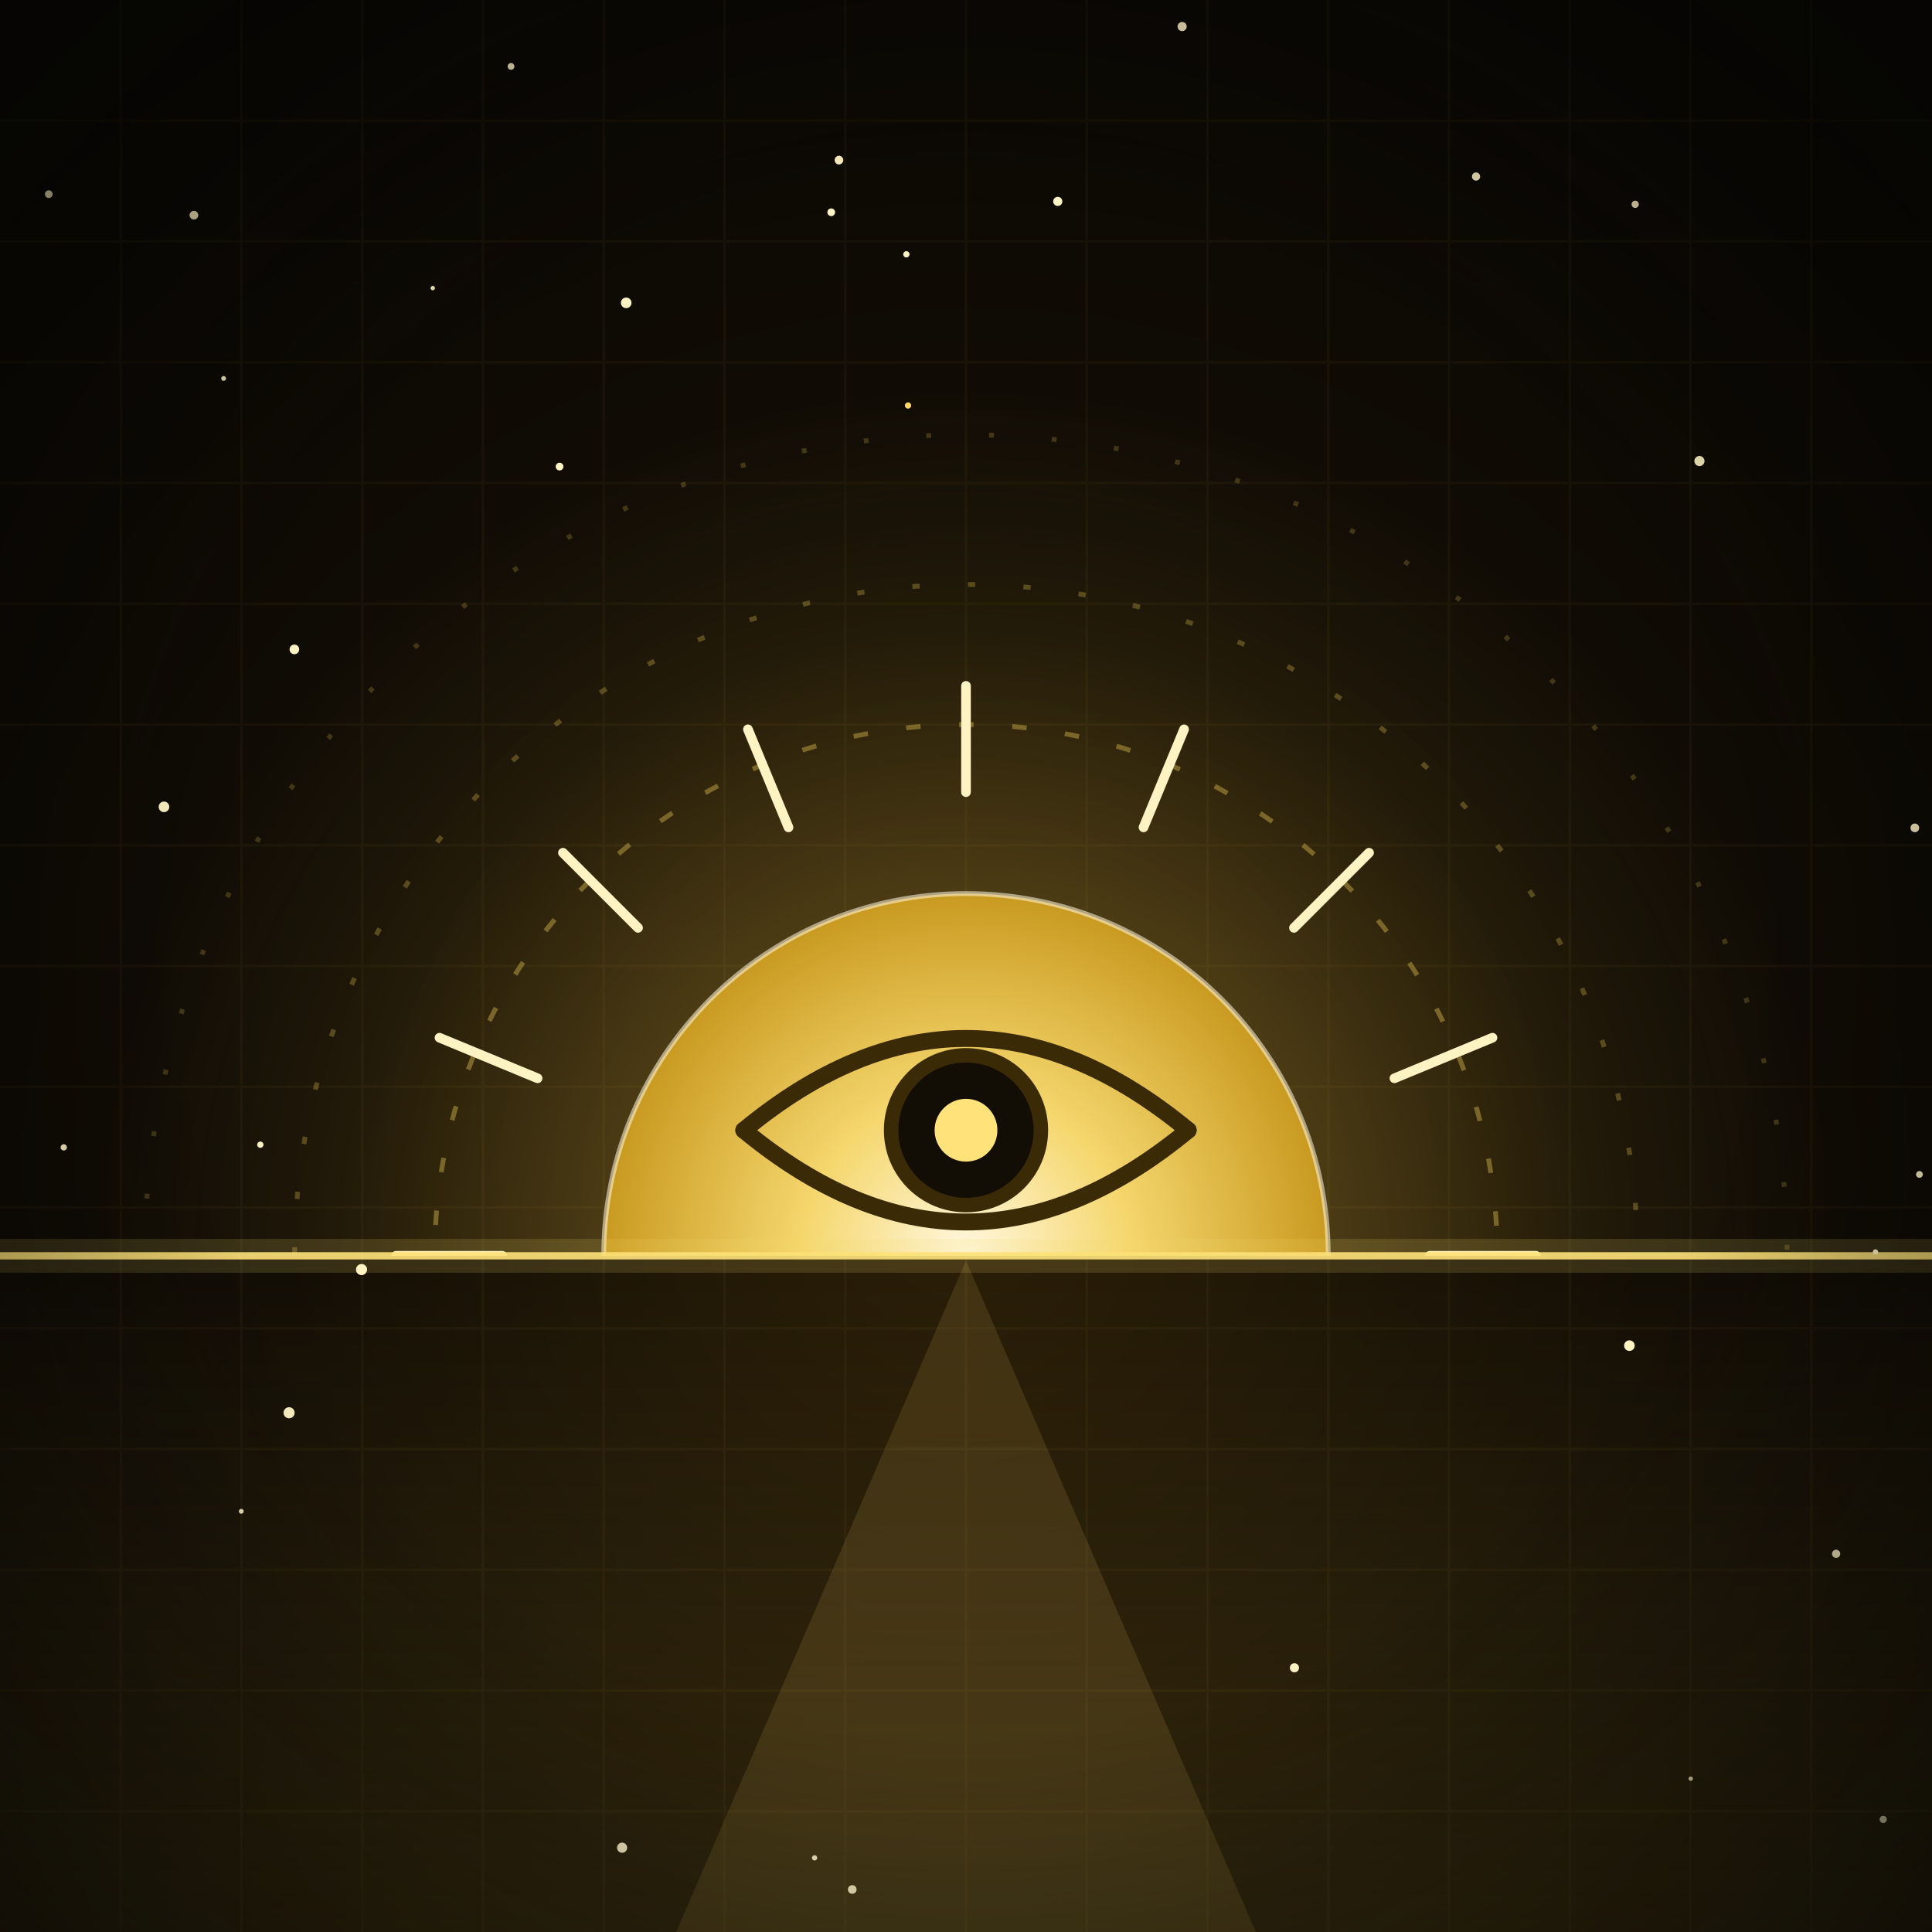
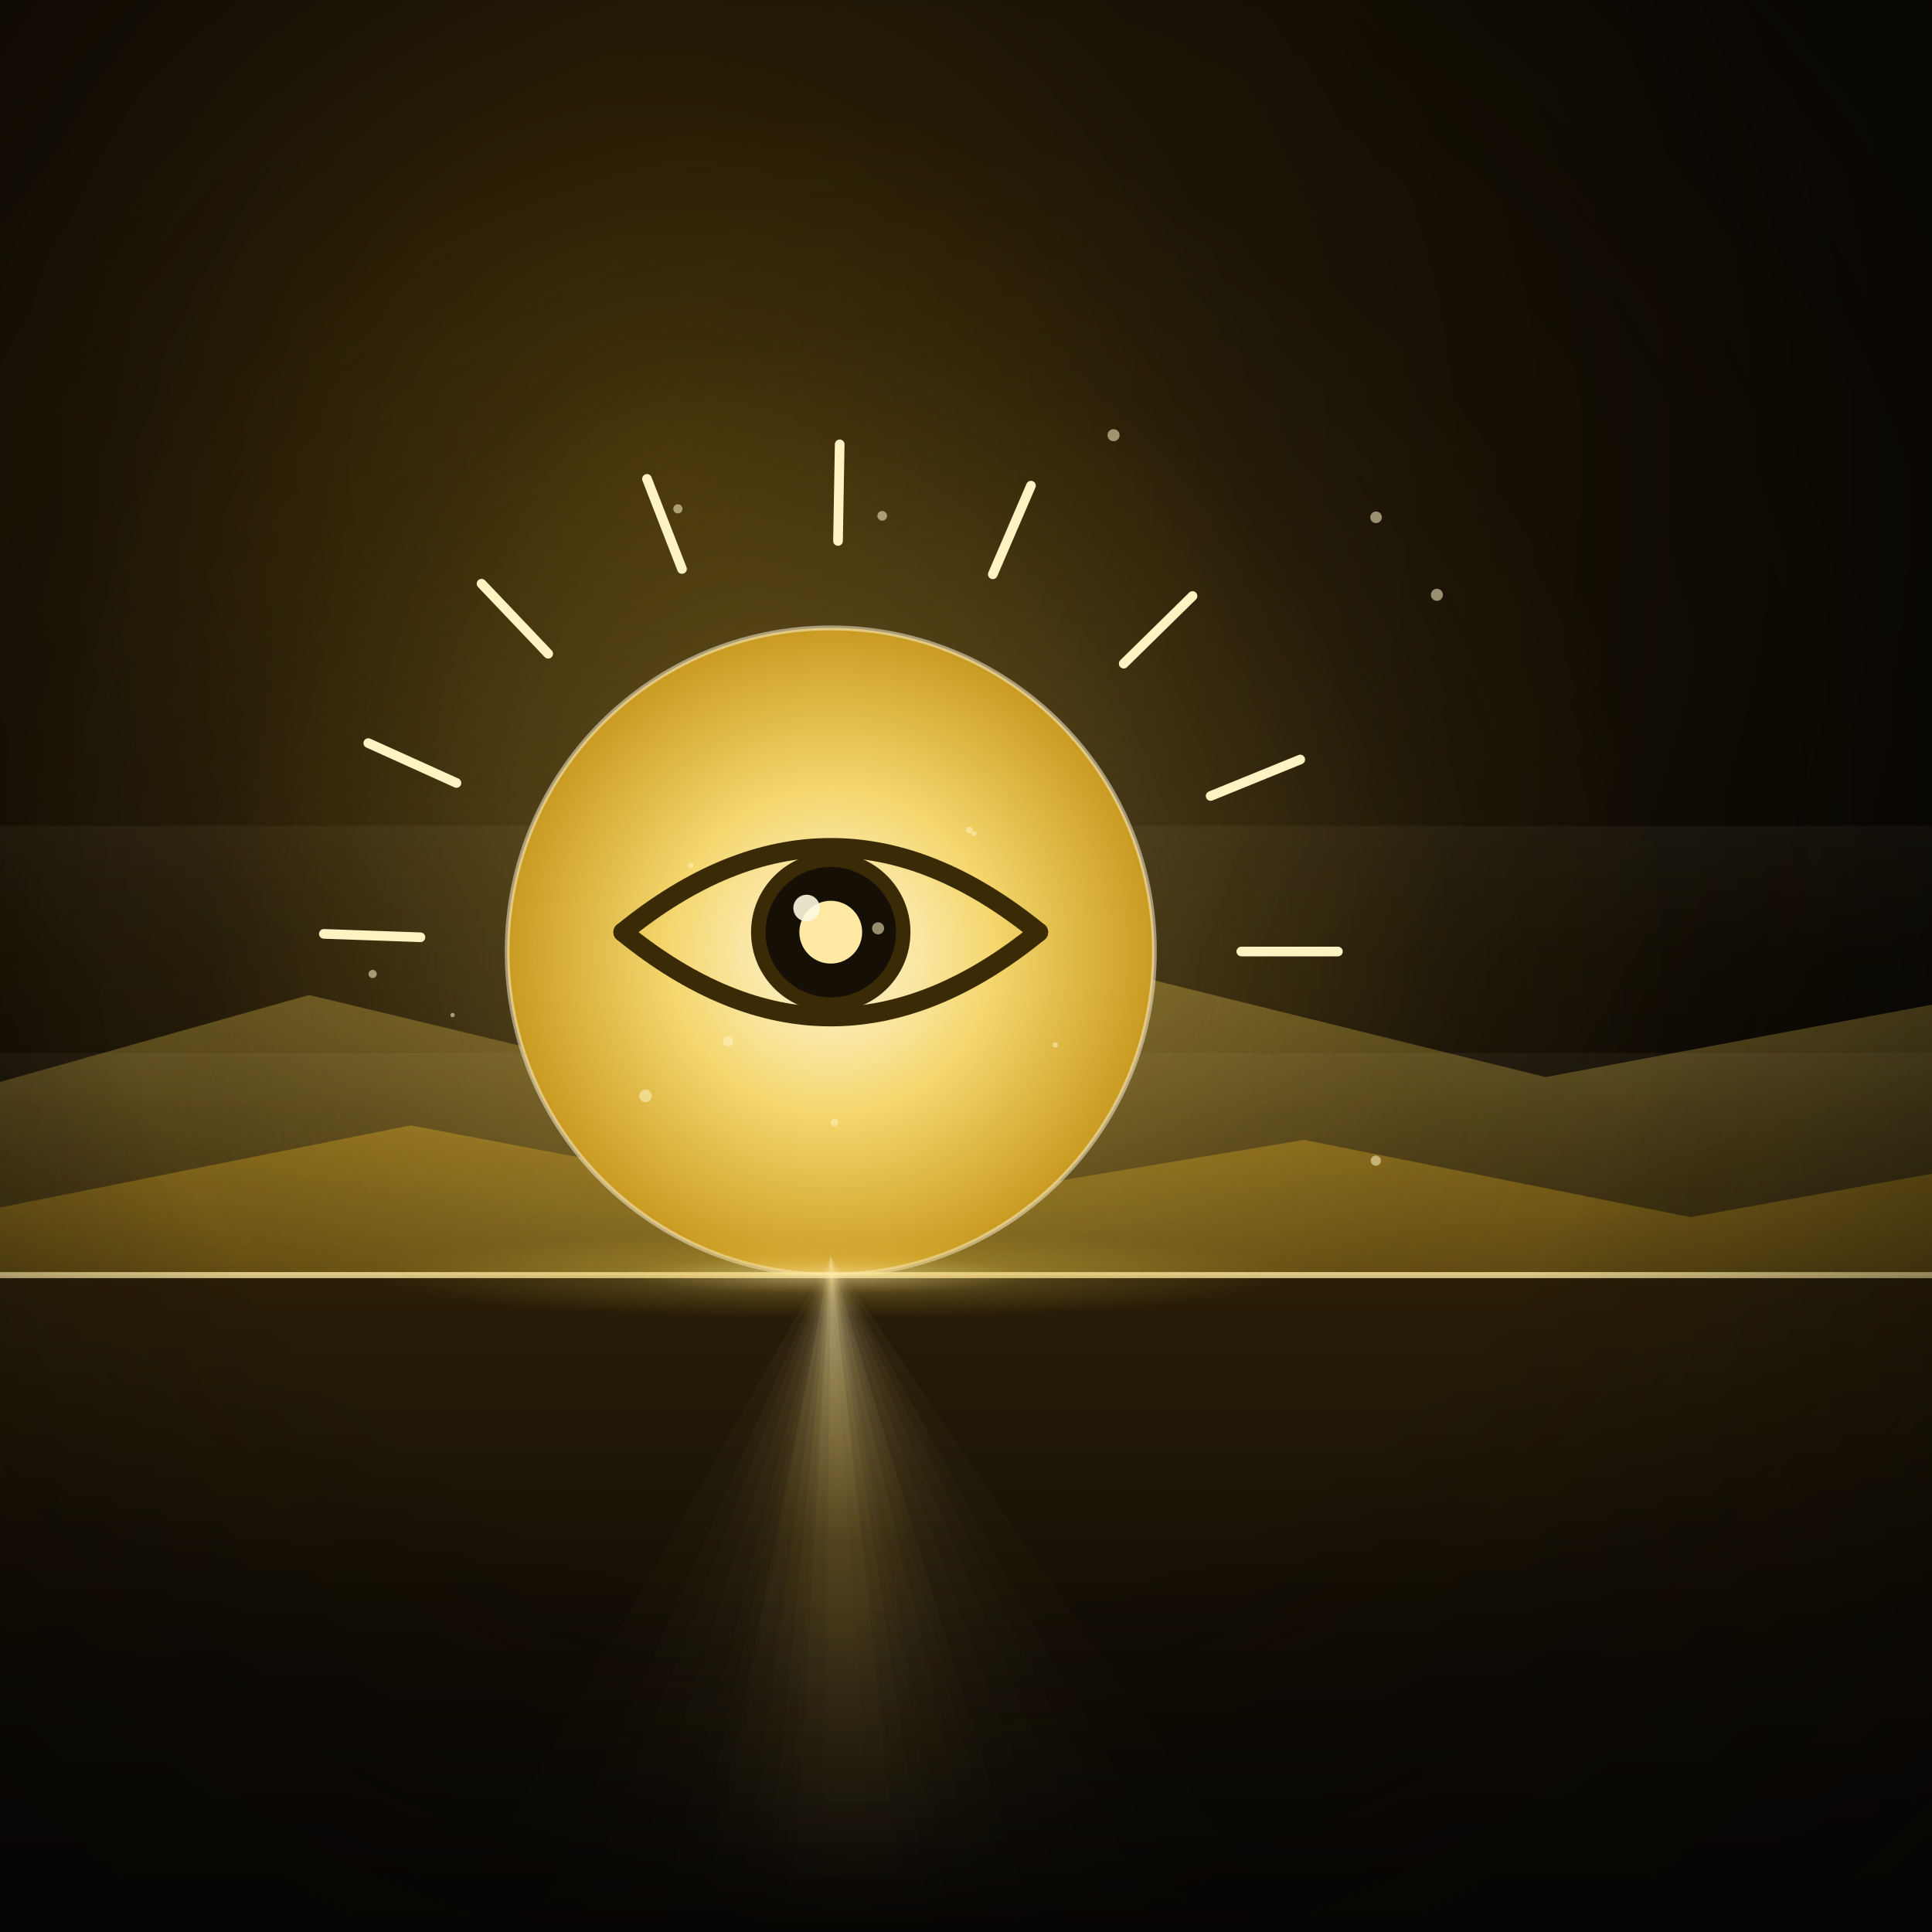
<svg xmlns="http://www.w3.org/2000/svg" viewBox="0 0 800 800" width="800" height="800" aria-hidden="true">
  <defs>
-     <radialGradient id="bg" cx=".5" cy=".62" r=".78">
-       <stop offset="0" stop-color="#2a1e07" />
-       <stop offset=".45" stop-color="#120d05" />
-       <stop offset="1" stop-color="#060503" />
+     <radialGradient id="sky" cx=".34" cy=".24" r=".92">
+       <stop offset="0" stop-color="#3a2a06" />
+       <stop offset=".34" stop-color="#1b1305" />
+       <stop offset=".72" stop-color="#0b0803" />
+       <stop offset="1" stop-color="#050403" />
    </radialGradient>
-     <radialGradient id="soft">
-       <stop offset="0" stop-color="#fff3c4" stop-opacity=".85" />
-       <stop offset=".5" stop-color="#f5d76e" stop-opacity=".3" />
-       <stop offset="1" stop-color="#f5d76e" stop-opacity="0" />
+     <linearGradient id="beam" x1="0" y1="0" x2="0" y2="1">
+       <stop offset="0" stop-color="#fff1c4" stop-opacity=".46" />
+       <stop offset=".42" stop-color="#ffd766" stop-opacity=".15" />
+       <stop offset="1" stop-color="#ffd766" stop-opacity="0" />
+     </linearGradient>
+     <radialGradient id="pool">
+       <stop offset="0" stop-color="#ffe9a3" stop-opacity=".62" />
+       <stop offset=".45" stop-color="#e9c552" stop-opacity=".2" />
+       <stop offset="1" stop-color="#d4af37" stop-opacity="0" />
    </radialGradient>
    <radialGradient id="halo">
-       <stop offset="0" stop-color="#fff2c8" stop-opacity=".55" />
-       <stop offset=".35" stop-color="#e9bf48" stop-opacity=".26" />
-       <stop offset=".72" stop-color="#d4af37" stop-opacity=".07" />
+       <stop offset="0" stop-color="#fff2c8" stop-opacity=".5" />
+       <stop offset=".38" stop-color="#e9c552" stop-opacity=".2" />
+       <stop offset=".74" stop-color="#d4af37" stop-opacity=".05" />
      <stop offset="1" stop-color="#d4af37" stop-opacity="0" />
    </radialGradient>
-     <radialGradient id="vig" cx=".5" cy=".5" r=".72">
-       <stop offset=".55" stop-color="#060503" stop-opacity="0" />
-       <stop offset="1" stop-color="#060503" stop-opacity=".72" />
+     <linearGradient id="far" x1="0" y1="0" x2="0" y2="1">
+       <stop offset="0" stop-color="#e9c552" stop-opacity=".34" />
+       <stop offset=".6" stop-color="#8c6a14" stop-opacity=".12" />
+       <stop offset="1" stop-color="#8c6a14" stop-opacity="0" />
+     </linearGradient>
+     <linearGradient id="mid" x1="0" y1="0" x2="0" y2="1">
+       <stop offset="0" stop-color="#c99a20" stop-opacity=".46" />
+       <stop offset=".55" stop-color="#4a3708" stop-opacity=".2" />
+       <stop offset="1" stop-color="#2a1e07" stop-opacity=".04" />
+     </linearGradient>
+     <radialGradient id="vig" cx=".46" cy=".42" r=".78">
+       <stop offset=".52" stop-color="#050403" stop-opacity="0" />
+       <stop offset="1" stop-color="#050403" stop-opacity=".7" />
    </radialGradient>
-     <linearGradient id="gold" x1="0" y1="0" x2="1" y2="1">
-       <stop offset="0" stop-color="#fbe9a6" />
-       <stop offset=".5" stop-color="#d4af37" />
-       <stop offset="1" stop-color="#8c6a14" />
-     </linearGradient>
-     <linearGradient id="floor" x1="0" y1="0" x2="0" y2="1">
-       <stop offset="0" stop-color="#d4af37" stop-opacity="0" />
-       <stop offset="1" stop-color="#d4af37" stop-opacity=".16" />
-     </linearGradient>
    <radialGradient id="sun">
      <stop offset="0" stop-color="#fff8e0" />
-       <stop offset=".45" stop-color="#f5d76e" />
+       <stop offset=".5" stop-color="#f5d76e" />
      <stop offset="1" stop-color="#c99a20" />
    </radialGradient>
-     <clipPath id="sky">
-       <rect x="0" y="0" width="800" height="520" />
+     <linearGradient id="water" x1="0" y1="0" x2="0" y2="1">
+       <stop offset="0" stop-color="#2a1e07" />
+       <stop offset=".55" stop-color="#120d05" />
+       <stop offset="1" stop-color="#060503" />
+     </linearGradient>
+     <clipPath id="above">
+       <rect width="800" height="528" />
    </clipPath>
  </defs>
  <style>
- .tw{animation:tw 3s ease-in-out infinite alternate}
- .breathe{transform-box:fill-box;transform-origin:center;animation:breathe 5s ease-in-out infinite alternate}
- @keyframes tw{from{opacity:.18}to{opacity:1}}
- @keyframes breathe{from{opacity:.72;transform:scale(.96)}to{opacity:1;transform:scale(1.05)}}
+ .mote{animation-name:mote;animation-timing-function:ease-in-out;animation-iteration-count:infinite;animation-direction:alternate}
+ .glow{transform-box:fill-box;transform-origin:center;animation:glow 6s ease-in-out infinite alternate}
+ @keyframes mote{from{transform:translateY(9px);opacity:.14}to{transform:translateY(-13px);opacity:.85}}
+ @keyframes glow{from{opacity:.68;transform:scale(.97)}to{opacity:1;transform:scale(1.04)}}
.tick{animation:tick 4s ease-in-out infinite}
.iris{transform-box:fill-box;transform-origin:center;animation:iris 6s ease-in-out infinite}
.lid{animation:lid 6s ease-in-out infinite}
- @keyframes tick{0%,100%{opacity:.3}50%{opacity:.95}}
- @keyframes iris{0%,88%,100%{transform:scale(1)}94%{transform:scale(.72)}}
+ @keyframes tick{0%,100%{opacity:.28}50%{opacity:.95}}
+ @keyframes iris{0%,88%,100%{transform:scale(1)}94%{transform:scale(.74)}}
@keyframes lid{0%,88%,100%{opacity:0}92%{opacity:1}}</style>
-   <rect width="800" height="800" fill="url(#bg)" />
-   <g fill="none" stroke="#d4af37" stroke-width="1" opacity=".05">
-     <path d="M50 0V800" />
-     <path d="M100 0V800" />
-     <path d="M150 0V800" />
-     <path d="M200 0V800" />
-     <path d="M250 0V800" />
-     <path d="M300 0V800" />
-     <path d="M350 0V800" />
-     <path d="M400 0V800" />
-     <path d="M450 0V800" />
-     <path d="M500 0V800" />
-     <path d="M550 0V800" />
-     <path d="M600 0V800" />
-     <path d="M650 0V800" />
-     <path d="M700 0V800" />
-     <path d="M750 0V800" />
-     <path d="M0 50H800" />
-     <path d="M0 100H800" />
-     <path d="M0 150H800" />
-     <path d="M0 200H800" />
-     <path d="M0 250H800" />
-     <path d="M0 300H800" />
-     <path d="M0 350H800" />
-     <path d="M0 400H800" />
-     <path d="M0 450H800" />
-     <path d="M0 500H800" />
-     <path d="M0 550H800" />
-     <path d="M0 600H800" />
-     <path d="M0 650H800" />
-     <path d="M0 700H800" />
-     <path d="M0 750H800" />
-   </g>
-   <g clip-path="url(#sky)">
-     <g transform="translate(400 520)">
-       <circle class="breathe" r="360" fill="url(#halo)" />
-       <g fill="none" stroke="#e9c552" stroke-width="2">
-         <circle cx="0" cy="0" r="220" stroke-dasharray="6 16" opacity="0.4" />
-         <circle cx="0" cy="0" r="278" stroke-dasharray="3 20" opacity="0.3" />
-         <circle cx="0" cy="0" r="340" stroke-dasharray="2 24" opacity="0.22" />
+   <rect width="800" height="800" fill="url(#sky)" />
+   <g clip-path="url(#above)">
+     <rect x="0" y="342" width="800" height="126" fill="url(#beam)" opacity="0.1" />
+     <path d="M0 800V448L0 448L128 412L286 450L470 404L640 446L800 416L800 800Z" fill="url(#far)" />
+     <rect x="0" y="436" width="800" height="96" fill="url(#beam)" opacity="0.1" />
+     <path d="M0 800V500L0 500L170 466L360 502L540 472L700 504L800 486L800 800Z" fill="url(#mid)" />
+     <g transform="translate(344 394)">
+       <circle class="glow" r="344" fill="url(#halo)" />
+       <g class="tick" fill="none" stroke="#fff3c4" stroke-width="4" stroke-linecap="round">
+         <path d="M-169.9 -5.9L-209.9 -7.3" style="animation-delay:-0s" />
+         <path d="M-155 -69.8L-191.5 -86.3" style="animation-delay:-0.3s" />
+         <path d="M-117 -123.3L-144.6 -152.3" style="animation-delay:-0.7s" />
+         <path d="M-61.6 -158.4L-76.1 -195.7" style="animation-delay:-1s" />
+         <path d="M3 -170L3.7 -210" style="animation-delay:-1.4s" />
+         <path d="M67.1 -156.2L82.9 -192.9" style="animation-delay:-1.7s" />
+         <path d="M121.3 -119.2L149.8 -147.2" style="animation-delay:-2s" />
+         <path d="M157.3 -64.4L194.4 -79.5" style="animation-delay:-2.4s" />
+         <path d="M170 0L210 0" style="animation-delay:-2.7s" />
      </g>
-       <g fill="none" stroke="#fff3c4" stroke-width="4" stroke-linecap="round">
-         <path class="tick" d="M-192 0L-236 0" style="animation-delay:-0s" />
-         <path class="tick" d="M-177.4 -73.5L-218 -90.3" style="animation-delay:-0.4s" />
-         <path class="tick" d="M-135.8 -135.8L-166.9 -166.9" style="animation-delay:-0.7s" />
-         <path class="tick" d="M-73.5 -177.4L-90.3 -218" style="animation-delay:-1s" />
-         <path class="tick" d="M0 -192L0 -236" style="animation-delay:-1.4s" />
-         <path class="tick" d="M73.5 -177.4L90.3 -218" style="animation-delay:-1.8s" />
-         <path class="tick" d="M135.8 -135.8L166.9 -166.9" style="animation-delay:-2.1s" />
-         <path class="tick" d="M177.4 -73.5L218 -90.3" style="animation-delay:-2.4s" />
-         <path class="tick" d="M192 0L236 0" style="animation-delay:-2.8s" />
-       </g>
-       <circle r="150" fill="url(#sun)" />
-       <circle r="150" fill="none" stroke="#fff8e0" stroke-width="2" opacity=".55" />
-       <g transform="translate(0 -52)" fill="none" stroke="#3a2a06" stroke-width="7" stroke-linecap="round">
-         <path d="M-92 0Q0 -76 92 0" />
-         <path d="M-92 0Q0 76 92 0" />
-         <circle class="iris" cx="0" cy="0" r="31" fill="#120d05" stroke="#3a2a06" stroke-width="6" />
-         <circle class="iris" cx="0" cy="0" r="13" fill="#ffe27a" stroke="none" />
-         <path class="lid" d="M-92 0Q0 -76 92 0" stroke="#c99a20" stroke-width="12" opacity="0" />
-       </g>
+       <circle r="134" fill="url(#sun)" />
+       <circle r="134" fill="none" stroke="#fff8e0" stroke-width="2" opacity=".5" />
+     </g>
+     <g transform="translate(344 386)" fill="none" stroke="#3a2a06" stroke-width="8" stroke-linecap="round">
+       <path d="M-86 0Q0 -70 86 0" />
+       <path d="M-86 0Q0 70 86 0" />
+       <circle class="iris" r="30" fill="#160f05" stroke="#3a2a06" stroke-width="6" />
+       <circle class="iris" r="13" fill="#ffe9a3" stroke="none" />
+       <circle cx="-10" cy="-10" r="5.5" fill="#fff8e0" stroke="none" opacity=".9" />
+       <path class="lid" d="M-86 0Q0 -70 86 0" stroke="#c99a20" stroke-width="12" opacity="0" />
    </g>
  </g>
-   <rect x="0" y="520" width="800" height="280" fill="url(#floor)" />
-   <path d="M0 520H800" stroke="#ffe27a" stroke-width="3" opacity=".9" />
-   <path d="M0 520H800" stroke="#f5d76e" stroke-width="14" opacity=".16" />
-   <g fill="#ffd766" opacity=".12">
-     <path d="M400 522L280 800L520 800Z" />
+   <rect x="0" y="528" width="800" height="272" fill="url(#water)" />
+   <path d="M0 528H800" stroke="#ffe9a3" stroke-width="2.5" opacity=".8" />
+   <g fill="url(#beam)">
+     <path d="M344 520L168 800L185.4 800Z" opacity="0" />
+     <path d="M344 520L185.4 800L202.7 800Z" opacity="0.1" />
+     <path d="M344 520L202.7 800L220.1 800Z" opacity="0.1" />
+     <path d="M344 520L220.1 800L237.5 800Z" opacity="0.2" />
+     <path d="M344 520L237.5 800L254.8 800Z" opacity="0.3" />
+     <path d="M344 520L254.8 800L272.2 800Z" opacity="0.4" />
+     <path d="M344 520L272.2 800L289.5 800Z" opacity="0.5" />
+     <path d="M344 520L289.5 800L306.9 800Z" opacity="0.7" />
+     <path d="M344 520L306.9 800L324.3 800Z" opacity="0.8" />
+     <path d="M344 520L324.3 800L341.6 800Z" opacity="0.9" />
+     <path d="M344 520L341.6 800L359 800Z" opacity="1" />
+     <path d="M344 520L359 800L376.4 800Z" opacity="1" />
+     <path d="M344 520L376.4 800L393.7 800Z" opacity="0.9" />
+     <path d="M344 520L393.7 800L411.1 800Z" opacity="0.8" />
+     <path d="M344 520L411.1 800L428.5 800Z" opacity="0.7" />
+     <path d="M344 520L428.5 800L445.8 800Z" opacity="0.5" />
+     <path d="M344 520L445.8 800L463.2 800Z" opacity="0.4" />
+     <path d="M344 520L463.2 800L480.5 800Z" opacity="0.3" />
+     <path d="M344 520L480.5 800L497.9 800Z" opacity="0.2" />
+     <path d="M344 520L497.9 800L515.3 800Z" opacity="0.1" />
+     <path d="M344 520L515.3 800L532.6 800Z" opacity="0.1" />
+     <path d="M344 520L532.6 800L550 800Z" opacity="0" />
  </g>
-   <circle class="tw" cx="438" cy="83.4" r="1.9" fill="#fff3c4" style="animation-duration:3.6s;animation-delay:-2.7s" />
-   <circle class="tw" cx="259.3" cy="125.4" r="2.2" fill="#fff3c4" style="animation-duration:2.4s;animation-delay:-3.1s" />
-   <circle class="tw" cx="119.7" cy="585" r="2.3" fill="#fff3c4" style="animation-duration:2.4s;animation-delay:-2.7s" />
-   <circle class="tw" cx="611.2" cy="73.1" r="1.7" fill="#fff3c4" style="animation-duration:2.4s;animation-delay:-3s" />
-   <circle class="tw" cx="121.9" cy="268.9" r="2" fill="#fff3c4" style="animation-duration:2.7s;animation-delay:-2.9s" />
-   <circle class="tw" cx="99.9" cy="625.8" r="1" fill="#fff3c4" style="animation-duration:3s;animation-delay:-2.3s" />
-   <circle class="tw" cx="536" cy="690.6" r="1.9" fill="#fff3c4" style="animation-duration:2.2s;animation-delay:-3.6s" />
-   <circle class="tw" cx="375.3" cy="105.3" r="1.3" fill="#fff3c4" style="animation-duration:2.1s;animation-delay:-4.3s" />
-   <circle class="tw" cx="376" cy="167.9" r="1.3" fill="#ffd766" style="animation-duration:4.7s;animation-delay:-3.9s" />
-   <circle class="tw" cx="776.6" cy="518.4" r="1.1" fill="#fff3c4" style="animation-duration:4.5s;animation-delay:-0.7s" />
-   <circle class="tw" cx="67.9" cy="334.1" r="2.2" fill="#fff3c4" style="animation-duration:3.9s;animation-delay:-4.8s" />
-   <circle class="tw" cx="703.7" cy="190.9" r="2.1" fill="#fff3c4" style="animation-duration:3.5s;animation-delay:-2.7s" />
-   <circle class="tw" cx="92.6" cy="156.7" r="1" fill="#fff3c4" style="animation-duration:4.6s;animation-delay:-0.2s" />
-   <circle class="tw" cx="792.9" cy="342.8" r="1.8" fill="#fff3c4" style="animation-duration:3.3s;animation-delay:-3.3s" />
-   <circle class="tw" cx="257.6" cy="765.1" r="2.1" fill="#fff3c4" style="animation-duration:2.1s;animation-delay:-0.3s" />
-   <circle class="tw" cx="107.8" cy="474" r="1.3" fill="#fff3c4" style="animation-duration:4s;animation-delay:-2.2s" />
-   <circle class="tw" cx="347.4" cy="66.3" r="1.8" fill="#fff3c4" style="animation-duration:4.9s;animation-delay:-4.4s" />
-   <circle class="tw" cx="700.1" cy="736.5" r="0.9" fill="#fff3c4" style="animation-duration:4.9s;animation-delay:-2.2s" />
-   <circle class="tw" cx="344.2" cy="87.9" r="1.6" fill="#fff3c4" style="animation-duration:2.1s;animation-delay:-3.8s" />
-   <circle class="tw" cx="337.3" cy="769.3" r="1.1" fill="#fff3c4" style="animation-duration:2.4s;animation-delay:-1.7s" />
-   <circle class="tw" cx="489.5" cy="11" r="1.9" fill="#fff3c4" style="animation-duration:4.3s;animation-delay:-1.1s" />
-   <circle class="tw" cx="211.6" cy="27.5" r="1.4" fill="#fff3c4" style="animation-duration:3s;animation-delay:-0.1s" />
-   <circle class="tw" cx="80.3" cy="89.1" r="1.8" fill="#fff3c4" style="animation-duration:4.1s;animation-delay:-1s" />
-   <circle class="tw" cx="779.8" cy="753.4" r="1.5" fill="#fff3c4" style="animation-duration:4.1s;animation-delay:-2s" />
-   <circle class="tw" cx="20.2" cy="80.4" r="1.6" fill="#fff3c4" style="animation-duration:3.5s;animation-delay:-2s" />
-   <circle class="tw" cx="231.7" cy="193.2" r="1.6" fill="#fff3c4" style="animation-duration:2s;animation-delay:-3s" />
-   <circle class="tw" cx="794.8" cy="486.3" r="1.4" fill="#fff3c4" style="animation-duration:3.5s;animation-delay:-0.1s" />
-   <circle class="tw" cx="26.4" cy="475.1" r="1.3" fill="#fff3c4" style="animation-duration:4.5s;animation-delay:-1.6s" />
-   <circle class="tw" cx="677.1" cy="84.6" r="1.5" fill="#fff3c4" style="animation-duration:2.6s;animation-delay:-0s" />
-   <circle class="tw" cx="352.9" cy="782.4" r="1.8" fill="#fff3c4" style="animation-duration:2.4s;animation-delay:-2s" />
-   <circle class="tw" cx="149.7" cy="525.7" r="2.3" fill="#fff3c4" style="animation-duration:4.9s;animation-delay:-4.1s" />
-   <circle class="tw" cx="674.7" cy="557.2" r="2.2" fill="#fff3c4" style="animation-duration:4.9s;animation-delay:-1.7s" />
-   <circle class="tw" cx="179.2" cy="119.3" r="0.9" fill="#fff3c4" style="animation-duration:4.9s;animation-delay:-4.7s" />
-   <circle class="tw" cx="760.3" cy="643.4" r="1.7" fill="#fff3c4" style="animation-duration:2.7s;animation-delay:-4.7s" />
+   <g fill="url(#beam)">
+     <path d="M344 520L270 800L281.6 800Z" opacity="0" />
+     <path d="M344 520L281.6 800L293.1 800Z" opacity="0.1" />
+     <path d="M344 520L293.1 800L304.7 800Z" opacity="0.2" />
+     <path d="M344 520L304.7 800L316.3 800Z" opacity="0.3" />
+     <path d="M344 520L316.3 800L327.9 800Z" opacity="0.5" />
+     <path d="M344 520L327.9 800L339.4 800Z" opacity="0.7" />
+     <path d="M344 520L339.4 800L351 800Z" opacity="0.8" />
+     <path d="M344 520L351 800L362.6 800Z" opacity="0.8" />
+     <path d="M344 520L362.6 800L374.1 800Z" opacity="0.7" />
+     <path d="M344 520L374.1 800L385.7 800Z" opacity="0.5" />
+     <path d="M344 520L385.7 800L397.3 800Z" opacity="0.3" />
+     <path d="M344 520L397.3 800L408.9 800Z" opacity="0.2" />
+     <path d="M344 520L408.9 800L420.4 800Z" opacity="0.1" />
+     <path d="M344 520L420.4 800L432 800Z" opacity="0" />
+   </g>
+   <ellipse cx="344" cy="528" rx="190" ry="18" fill="url(#pool)" />
+   <g fill="#fff3c4" opacity=".55">
+     <circle class="mote" cx="403.3" cy="345.2" r="1" style="animation-duration:6.4s;animation-delay:-4.6s" />
+     <circle class="mote" cx="401.3" cy="343.7" r="1.4" style="animation-duration:7.7s;animation-delay:-1.2s" />
+     <circle class="mote" cx="365.3" cy="213.6" r="2" style="animation-duration:8.5s;animation-delay:-4.4s" />
+     <circle class="mote" cx="286.1" cy="358.4" r="1.1" style="animation-duration:8.5s;animation-delay:-6.2s" />
+     <circle class="mote" cx="280.7" cy="210.7" r="1.9" style="animation-duration:9s;animation-delay:-6.9s" />
+     <circle class="mote" cx="437" cy="432.7" r="1.1" style="animation-duration:4.5s;animation-delay:-2.7s" />
+     <circle class="mote" cx="301.5" cy="431.2" r="2.1" style="animation-duration:4.8s;animation-delay:-1.1s" />
+     <circle class="mote" cx="187.4" cy="420.3" r="0.9" style="animation-duration:6.9s;animation-delay:-0.3s" />
+     <circle class="mote" cx="363.6" cy="384.4" r="2.5" style="animation-duration:5.7s;animation-delay:-3.9s" />
+     <circle class="mote" cx="154.3" cy="403.3" r="1.7" style="animation-duration:7.1s;animation-delay:-0.9s" />
+     <circle class="mote" cx="461.1" cy="180.2" r="2.5" style="animation-duration:5.4s;animation-delay:-2.6s" />
+     <circle class="mote" cx="267.3" cy="453.8" r="2.6" style="animation-duration:5s;animation-delay:-4s" />
+     <circle class="mote" cx="569.7" cy="480.6" r="2.1" style="animation-duration:6.7s;animation-delay:-0.8s" />
+     <circle class="mote" cx="569.8" cy="214.2" r="2.4" style="animation-duration:6.7s;animation-delay:-4.1s" />
+     <circle class="mote" cx="345.5" cy="464.9" r="1.5" style="animation-duration:4.4s;animation-delay:-2.9s" />
+     <circle class="mote" cx="595" cy="246.3" r="2.5" style="animation-duration:8.8s;animation-delay:-5.5s" />
+   </g>
  <rect width="800" height="800" fill="url(#vig)" />
</svg>
